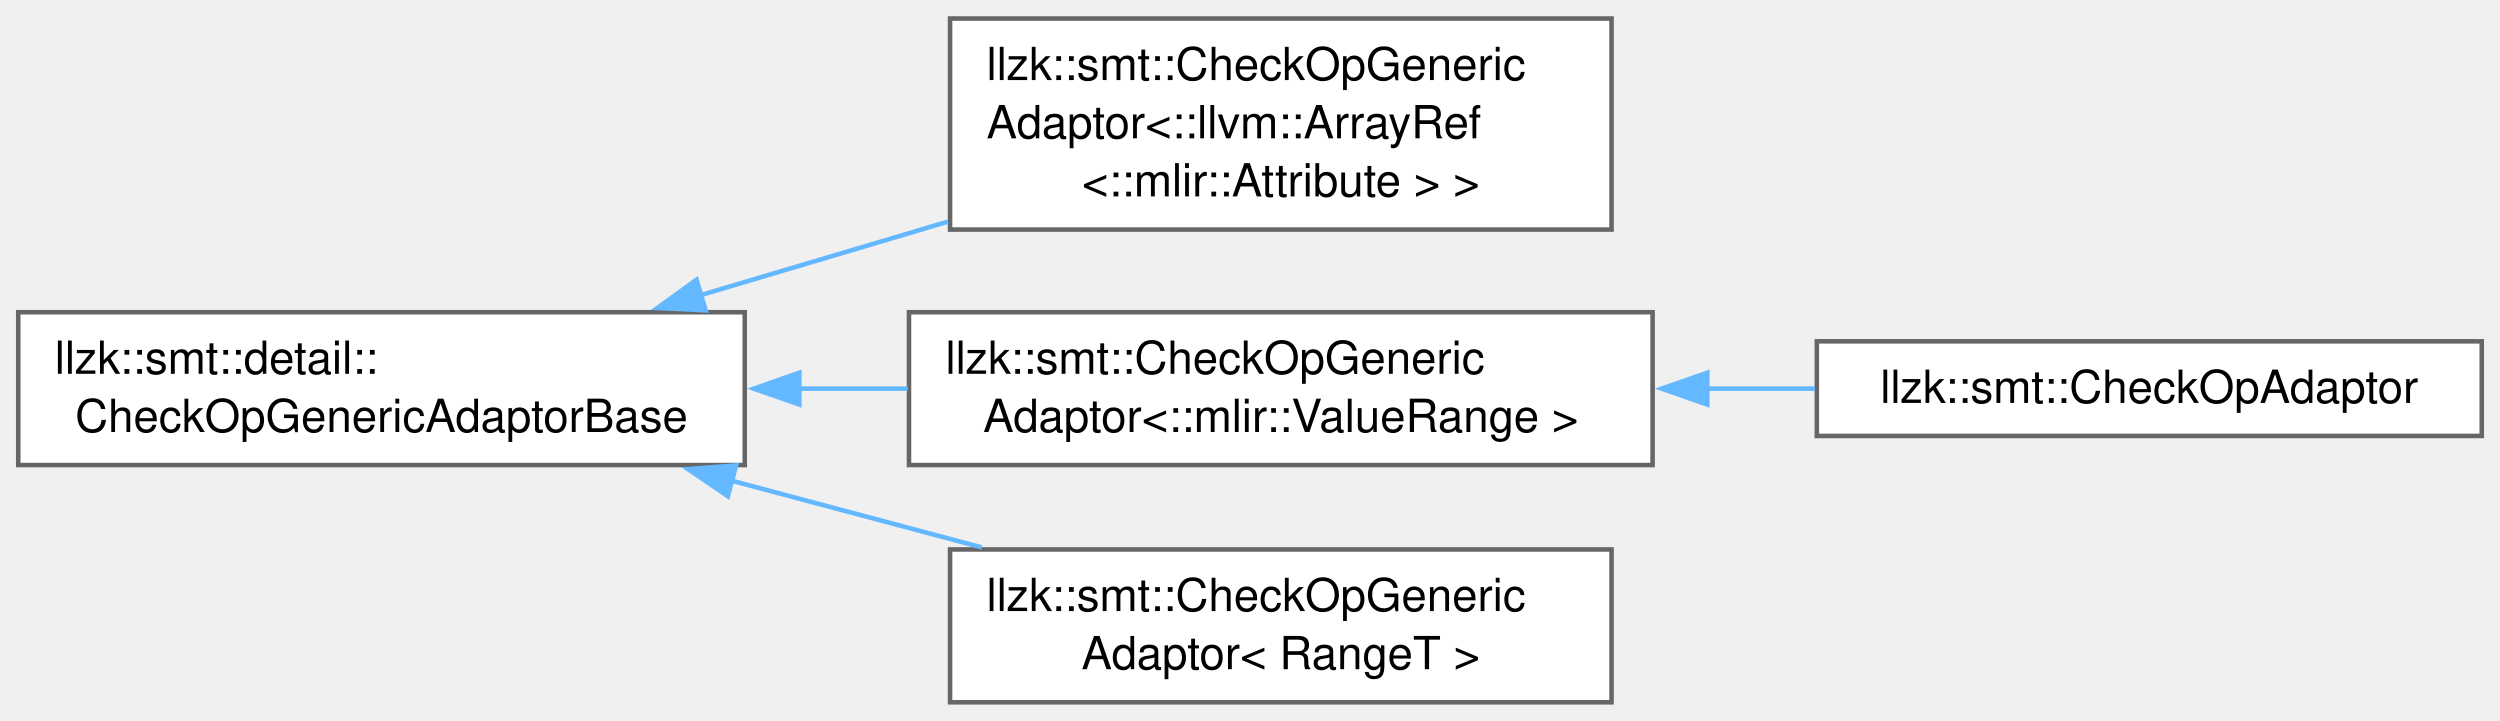
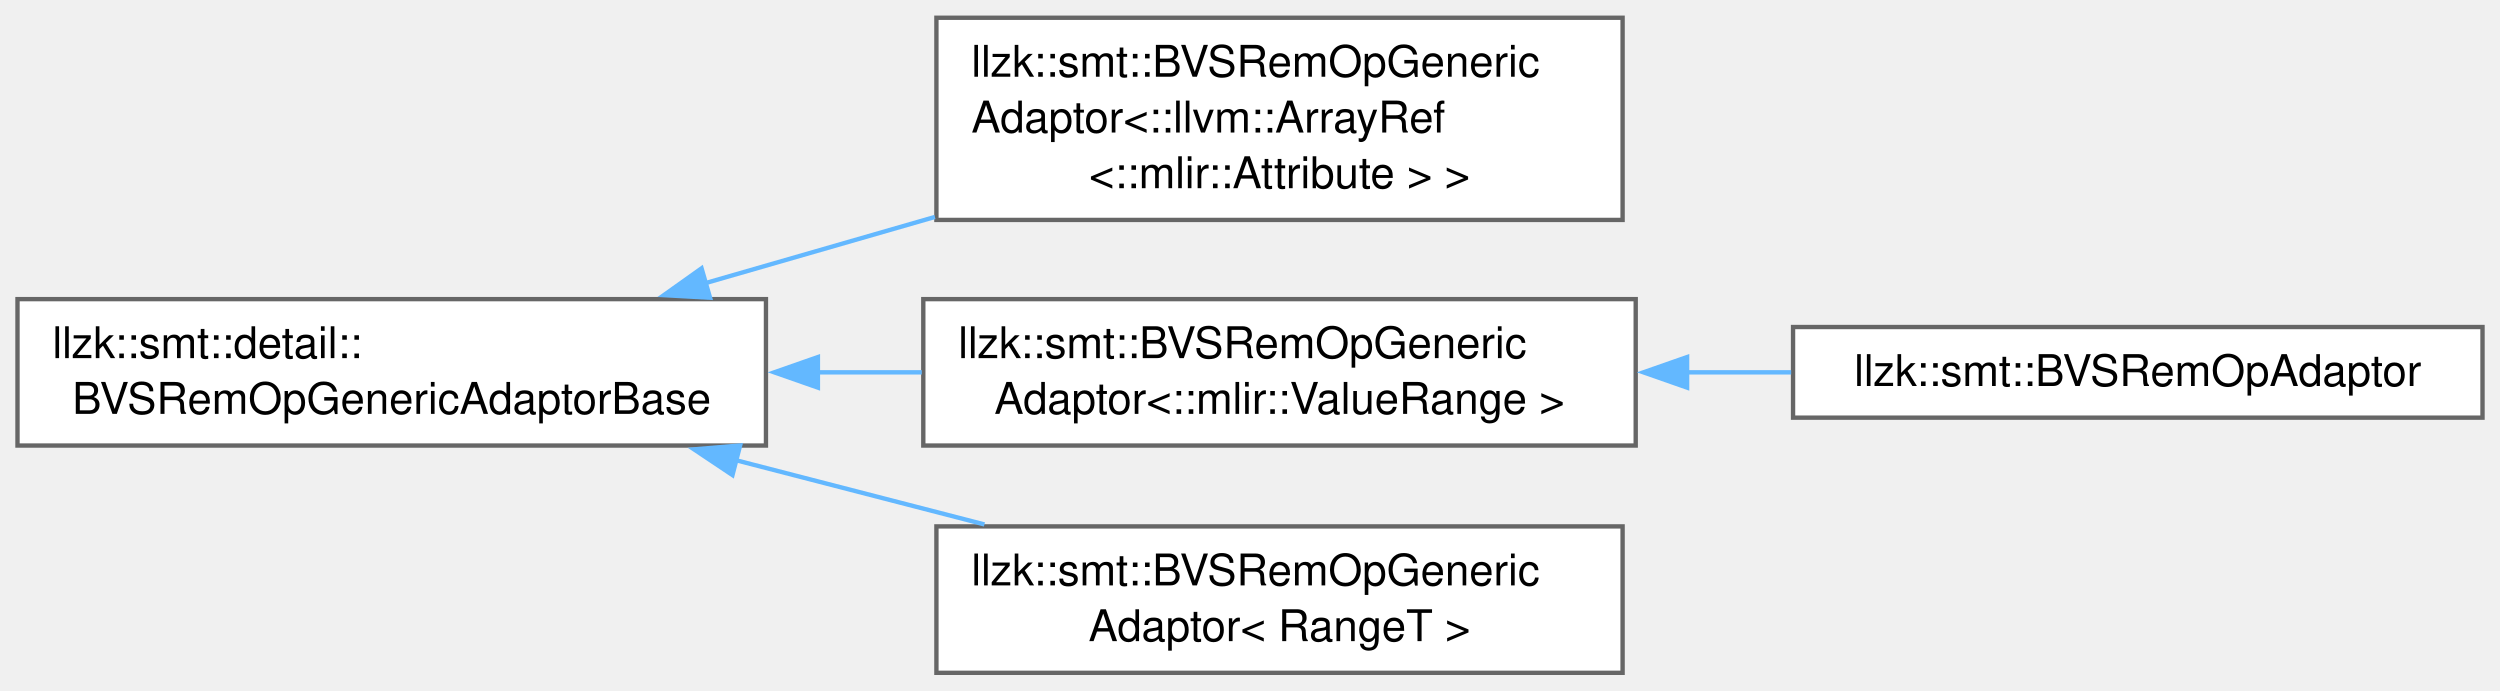
- <svg xmlns="http://www.w3.org/2000/svg" xmlns:xlink="http://www.w3.org/1999/xlink" width="548pt" height="158pt" viewBox="0.00 0.00 548.00 157.88">
+ <svg xmlns="http://www.w3.org/2000/svg" xmlns:xlink="http://www.w3.org/1999/xlink" width="572pt" height="158pt" viewBox="0.00 0.00 572.00 157.88">
  <g id="graph0" class="graph" transform="scale(1 1) rotate(0) translate(4 153.88)">
    <g id="Node000000" class="node">
      <g id="a_Node000000">
-         <a xlink:href="classllzk_1_1smt_1_1detail_1_1CheckOpGenericAdaptorBase.html" target="_top" xlink:title=" ">
-           <polygon fill="white" stroke="#666666" points="159.25,-85.5 0,-85.5 0,-52 159.25,-52 159.25,-85.5" />
+         <a xlink:href="classllzk_1_1smt_1_1detail_1_1BVSRemOpGenericAdaptorBase.html" target="_top" xlink:title=" ">
+           <polygon fill="white" stroke="#666666" points="171.25,-85.5 0,-85.5 0,-52 171.25,-52 171.25,-85.5" />
          <text text-anchor="start" x="8" y="-72" font-family="Helvetica,sans-Serif" font-size="10.00">llzk::smt::detail::</text>
-           <text text-anchor="middle" x="79.62" y="-59.25" font-family="Helvetica,sans-Serif" font-size="10.00">CheckOpGenericAdaptorBase</text>
+           <text text-anchor="middle" x="85.62" y="-59.25" font-family="Helvetica,sans-Serif" font-size="10.00">BVSRemOpGenericAdaptorBase</text>
        </a>
      </g>
    </g>
    <g id="Node000001" class="node">
      <g id="a_Node000001">
-         <a xlink:href="classllzk_1_1smt_1_1CheckOpGenericAdaptor.html" target="_top" xlink:title=" ">
-           <polygon fill="white" stroke="#666666" points="349.25,-149.88 204.25,-149.88 204.25,-103.62 349.25,-103.62 349.25,-149.88" />
-           <text text-anchor="start" x="212.25" y="-136.38" font-family="Helvetica,sans-Serif" font-size="10.00">llzk::smt::CheckOpGeneric</text>
-           <text text-anchor="start" x="212.25" y="-123.62" font-family="Helvetica,sans-Serif" font-size="10.00">Adaptor&lt;::llvm::ArrayRef</text>
-           <text text-anchor="middle" x="276.75" y="-110.88" font-family="Helvetica,sans-Serif" font-size="10.00">&lt;::mlir::Attribute &gt; &gt;</text>
+         <a xlink:href="classllzk_1_1smt_1_1BVSRemOpGenericAdaptor.html" target="_top" xlink:title=" ">
+           <polygon fill="white" stroke="#666666" points="367.25,-149.88 210.25,-149.88 210.25,-103.62 367.25,-103.62 367.25,-149.88" />
+           <text text-anchor="start" x="218.25" y="-136.38" font-family="Helvetica,sans-Serif" font-size="10.00">llzk::smt::BVSRemOpGeneric</text>
+           <text text-anchor="start" x="218.25" y="-123.62" font-family="Helvetica,sans-Serif" font-size="10.00">Adaptor&lt;::llvm::ArrayRef</text>
+           <text text-anchor="middle" x="288.75" y="-110.88" font-family="Helvetica,sans-Serif" font-size="10.00">&lt;::mlir::Attribute &gt; &gt;</text>
        </a>
      </g>
    </g>
-     <g id="edge441_Node000000_Node000001" class="edge">
-       <g id="a_edge441_Node000000_Node000001">
+     <g id="edge433_Node000000_Node000001" class="edge">
+       <g id="a_edge433_Node000000_Node000001">
        <a xlink:title=" ">
-           <path fill="none" stroke="#63b8ff" d="M149.41,-89.2C167.02,-94.43 186.01,-100.07 203.78,-105.36" />
-           <polygon fill="#63b8ff" stroke="#63b8ff" points="150.67,-85.92 140.09,-86.43 148.68,-92.63 150.67,-85.92" />
+           <path fill="none" stroke="#63b8ff" d="M157.39,-89.16C174.38,-94.06 192.61,-99.31 209.9,-104.3" />
+           <polygon fill="#63b8ff" stroke="#63b8ff" points="158.46,-85.82 147.88,-86.41 156.52,-92.55 158.46,-85.82" />
        </a>
      </g>
    </g>
    <g id="Node000002" class="node">
      <g id="a_Node000002">
-         <a xlink:href="classllzk_1_1smt_1_1CheckOpGenericAdaptor.html" target="_top" xlink:title=" ">
-           <polygon fill="white" stroke="#666666" points="358.25,-85.5 195.25,-85.5 195.25,-52 358.25,-52 358.25,-85.5" />
-           <text text-anchor="start" x="203.25" y="-72" font-family="Helvetica,sans-Serif" font-size="10.00">llzk::smt::CheckOpGeneric</text>
-           <text text-anchor="middle" x="276.75" y="-59.25" font-family="Helvetica,sans-Serif" font-size="10.00">Adaptor&lt;::mlir::ValueRange &gt;</text>
+         <a xlink:href="classllzk_1_1smt_1_1BVSRemOpGenericAdaptor.html" target="_top" xlink:title=" ">
+           <polygon fill="white" stroke="#666666" points="370.25,-85.5 207.25,-85.5 207.25,-52 370.25,-52 370.25,-85.5" />
+           <text text-anchor="start" x="215.25" y="-72" font-family="Helvetica,sans-Serif" font-size="10.00">llzk::smt::BVSRemOpGeneric</text>
+           <text text-anchor="middle" x="288.75" y="-59.25" font-family="Helvetica,sans-Serif" font-size="10.00">Adaptor&lt;::mlir::ValueRange &gt;</text>
        </a>
      </g>
    </g>
-     <g id="edge442_Node000000_Node000002" class="edge">
-       <g id="a_edge442_Node000000_Node000002">
+     <g id="edge434_Node000000_Node000002" class="edge">
+       <g id="a_edge434_Node000000_Node000002">
        <a xlink:title=" ">
-           <path fill="none" stroke="#63b8ff" d="M170.96,-68.75C178.97,-68.75 187.05,-68.75 194.97,-68.75" />
-           <polygon fill="#63b8ff" stroke="#63b8ff" points="171.22,-65.25 161.22,-68.75 171.22,-72.25 171.22,-65.25" />
+           <path fill="none" stroke="#63b8ff" d="M182.93,-68.75C190.95,-68.75 199.01,-68.75 206.9,-68.75" />
+           <polygon fill="#63b8ff" stroke="#63b8ff" points="183.14,-65.25 173.14,-68.75 183.14,-72.25 183.14,-65.25" />
        </a>
      </g>
    </g>
    <g id="Node000004" class="node">
      <g id="a_Node000004">
-         <a xlink:href="classllzk_1_1smt_1_1CheckOpGenericAdaptor.html" target="_top" xlink:title=" ">
-           <polygon fill="white" stroke="#666666" points="349.25,-33.5 204.25,-33.5 204.25,0 349.25,0 349.25,-33.5" />
-           <text text-anchor="start" x="212.25" y="-20" font-family="Helvetica,sans-Serif" font-size="10.00">llzk::smt::CheckOpGeneric</text>
-           <text text-anchor="middle" x="276.75" y="-7.25" font-family="Helvetica,sans-Serif" font-size="10.00">Adaptor&lt; RangeT &gt;</text>
+         <a xlink:href="classllzk_1_1smt_1_1BVSRemOpGenericAdaptor.html" target="_top" xlink:title=" ">
+           <polygon fill="white" stroke="#666666" points="367.25,-33.5 210.25,-33.5 210.25,0 367.25,0 367.25,-33.5" />
+           <text text-anchor="start" x="218.25" y="-20" font-family="Helvetica,sans-Serif" font-size="10.00">llzk::smt::BVSRemOpGeneric</text>
+           <text text-anchor="middle" x="288.75" y="-7.25" font-family="Helvetica,sans-Serif" font-size="10.00">Adaptor&lt; RangeT &gt;</text>
        </a>
      </g>
    </g>
-     <g id="edge444_Node000000_Node000004" class="edge">
-       <g id="a_edge444_Node000000_Node000004">
+     <g id="edge436_Node000000_Node000004" class="edge">
+       <g id="a_edge436_Node000000_Node000004">
        <a xlink:title=" ">
-           <path fill="none" stroke="#63b8ff" d="M156.44,-48.55C174.54,-43.72 193.69,-38.62 211.22,-33.95" />
-           <polygon fill="#63b8ff" stroke="#63b8ff" points="155.55,-45.16 146.79,-51.12 157.35,-51.92 155.55,-45.16" />
+           <path fill="none" stroke="#63b8ff" d="M164.24,-48.68C183.05,-43.82 202.99,-38.66 221.24,-33.95" />
+           <polygon fill="#63b8ff" stroke="#63b8ff" points="163.59,-45.24 154.78,-51.13 165.34,-52.01 163.59,-45.24" />
        </a>
      </g>
    </g>
    <g id="Node000003" class="node">
      <g id="a_Node000003">
-         <a xlink:href="classllzk_1_1smt_1_1CheckOpAdaptor.html" target="_top" xlink:title=" ">
-           <polygon fill="white" stroke="#666666" points="540,-79.12 394.25,-79.12 394.25,-58.38 540,-58.38 540,-79.12" />
-           <text text-anchor="middle" x="467.12" y="-65.62" font-family="Helvetica,sans-Serif" font-size="10.00">llzk::smt::CheckOpAdaptor</text>
+         <a xlink:href="classllzk_1_1smt_1_1BVSRemOpAdaptor.html" target="_top" xlink:title=" ">
+           <polygon fill="white" stroke="#666666" points="564,-79.12 406.25,-79.12 406.25,-58.38 564,-58.38 564,-79.12" />
+           <text text-anchor="middle" x="485.12" y="-65.62" font-family="Helvetica,sans-Serif" font-size="10.00">llzk::smt::BVSRemOpAdaptor</text>
        </a>
      </g>
    </g>
-     <g id="edge443_Node000002_Node000003" class="edge">
-       <g id="a_edge443_Node000002_Node000003">
+     <g id="edge435_Node000002_Node000003" class="edge">
+       <g id="a_edge435_Node000002_Node000003">
        <a xlink:title=" ">
-           <path fill="none" stroke="#63b8ff" d="M370,-68.75C378,-68.75 386.02,-68.75 393.82,-68.75" />
-           <polygon fill="#63b8ff" stroke="#63b8ff" points="370.24,-65.25 360.24,-68.75 370.24,-72.25 370.24,-65.25" />
+           <path fill="none" stroke="#63b8ff" d="M381.8,-68.75C389.83,-68.75 397.91,-68.75 405.82,-68.75" />
+           <polygon fill="#63b8ff" stroke="#63b8ff" points="382.01,-65.25 372.01,-68.75 382.01,-72.25 382.01,-65.25" />
        </a>
      </g>
    </g>
  </g>
</svg>
